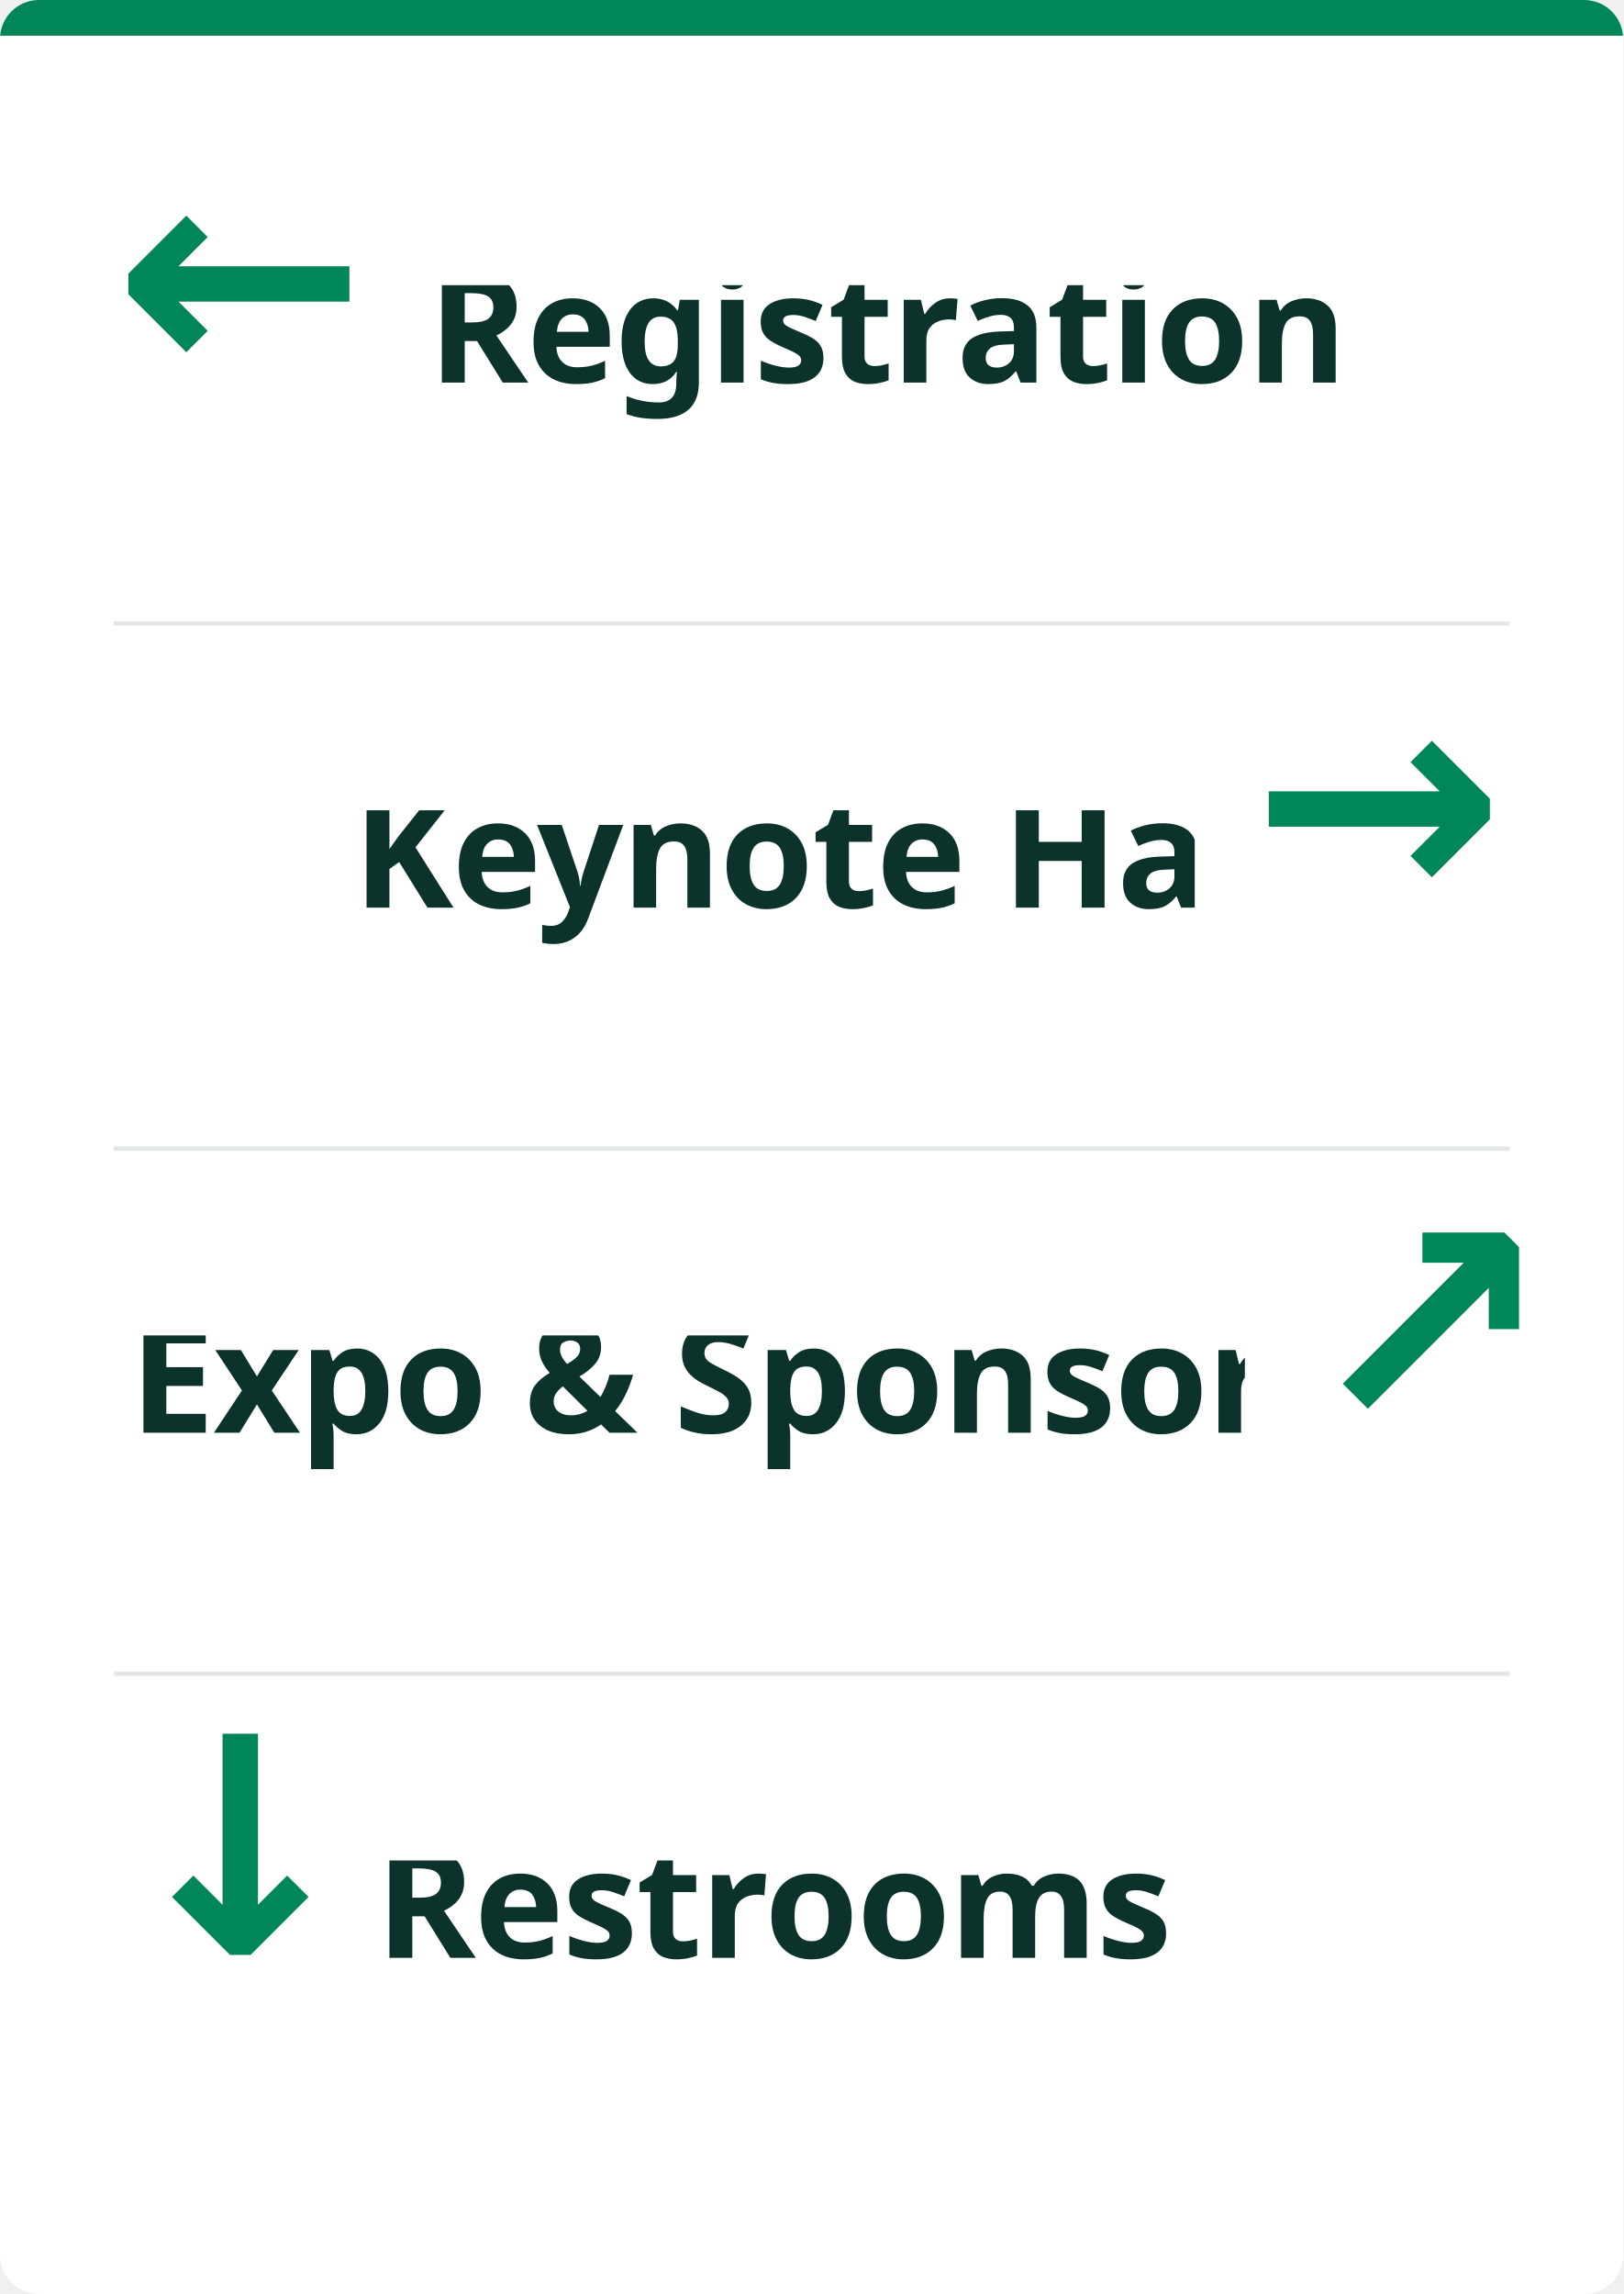
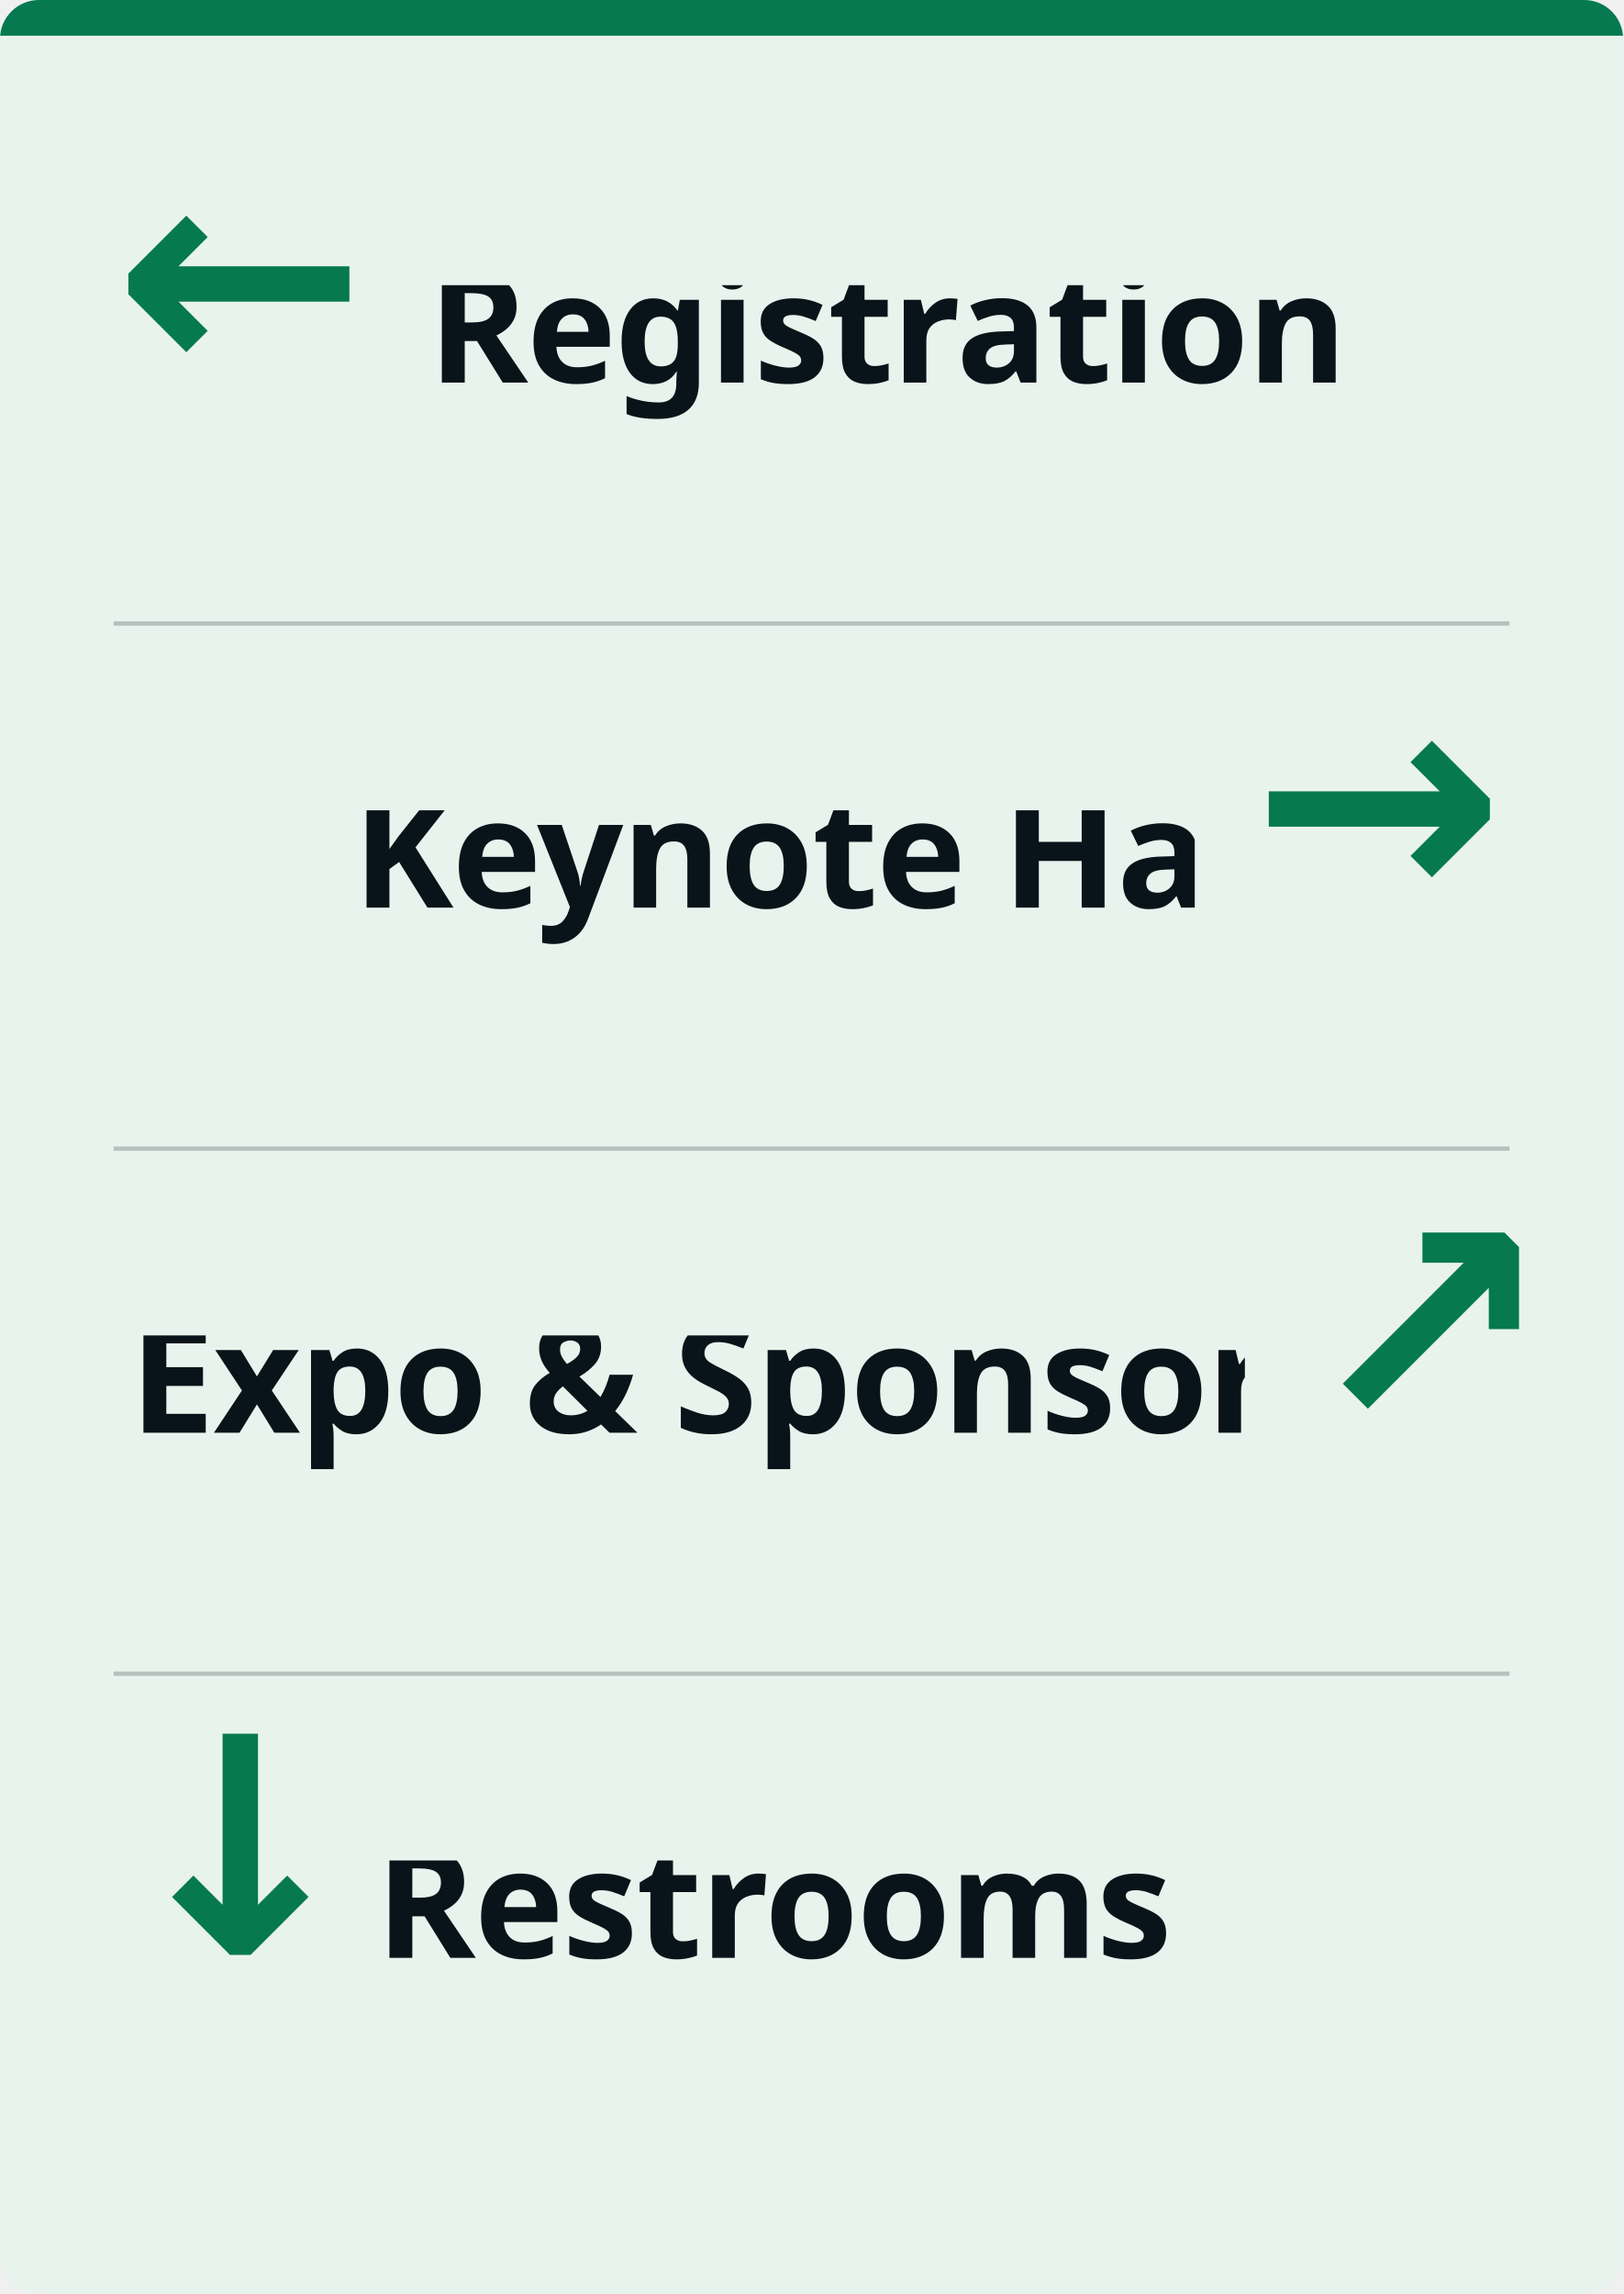
<svg xmlns="http://www.w3.org/2000/svg" width="1123" height="1587" viewBox="0 0 1123 1587">
  <defs>
    <clipPath id="fcovclip-2" clipPathUnits="userSpaceOnUse">
      <path fill="#fff" d="M296.27 197.31h748.13v104.84H296.27z" />
    </clipPath>
    <clipPath id="fcovclip-3" clipPathUnits="userSpaceOnUse">
      <path fill="#fff" d="M78.61 560.56h748v104.86h-748z" />
    </clipPath>
    <clipPath id="fcovclip-4" clipPathUnits="userSpaceOnUse">
      <path fill="#fff" d="M78.61 923.83h782.67v104.84H78.61z" />
    </clipPath>
    <clipPath id="fcovclip-5" clipPathUnits="userSpaceOnUse">
      <path fill="#fff" d="M260 1287.08h784.39v104.84H260z" />
    </clipPath>
    <clipPath id="fcovclip-1" clipPathUnits="userSpaceOnUse">
      <rect width="1123" height="1587" fill="#fff" rx="26.95" ry="26.95" />
    </clipPath>
  </defs>
-   <rect width="1123" height="1587" fill="#fff" rx="26.95" ry="26.95" />
+   <rect width="1123" height="1587" fill="#e9f3ed" rx="26.95" ry="26.95" />
  <g clip-path="url(#fcovclip-1)">
-     <path fill="#008657" d="M0 0h1123v24.7H0z" />
-     <path fill="#0c322c" fill-opacity=".12" d="M78.61 429.86h965.78v3H78.61z" />
-     <text x="78.61" y="117.27" fill="#008657" dominant-baseline="text-before-edge" font-family="SUSE, ui-sans-serif, system-ui, sans-serif" font-size="208.94" font-weight="600">←</text>
+     <path fill="#067951" d="M0 0h1123v24.7H0z" />
+     <path fill="#b6c1be" d="M78.61 429.86h965.78v3H78.61z" />
+     <text x="78.61" y="117.27" fill="#067951" dominant-baseline="text-before-edge" font-family="SUSE, ui-sans-serif, system-ui, sans-serif" font-size="208.94" font-weight="600">←</text>
    <g clip-path="url(#fcovclip-2)">
-       <text x="296.27" y="183.31" fill="#0c322c" dominant-baseline="text-before-edge" font-family="SUSE, ui-sans-serif, system-ui, sans-serif" font-size="104.85" font-weight="600" letter-spacing="-1.05">Registration</text>
+       <text x="296.27" y="183.31" fill="#09141a" dominant-baseline="text-before-edge" font-family="SUSE, ui-sans-serif, system-ui, sans-serif" font-size="104.85" font-weight="600" letter-spacing="-1.05">Registration</text>
    </g>
-     <path fill="#0c322c" fill-opacity=".12" d="M78.61 793.13h965.78v3H78.61z" />
-     <text x="865.91" y="480.52" fill="#008657" dominant-baseline="text-before-edge" font-family="SUSE, ui-sans-serif, system-ui, sans-serif" font-size="208.95" font-weight="600">→</text>
+     <path fill="#b6c1be" d="M78.61 793.13h965.78v3H78.61z" />
+     <text x="865.91" y="480.52" fill="#067951" dominant-baseline="text-before-edge" font-family="SUSE, ui-sans-serif, system-ui, sans-serif" font-size="208.95" font-weight="600">→</text>
    <g clip-path="url(#fcovclip-3)">
-       <text x="244.17" y="546.56" fill="#0c322c" dominant-baseline="text-before-edge" font-family="SUSE, ui-sans-serif, system-ui, sans-serif" font-size="104.85" font-weight="600" letter-spacing="-1.05">Keynote Hall</text>
+       <text x="244.17" y="546.56" fill="#09141a" dominant-baseline="text-before-edge" font-family="SUSE, ui-sans-serif, system-ui, sans-serif" font-size="104.85" font-weight="600" letter-spacing="-1.05">Keynote Hall</text>
    </g>
-     <path fill="#0c322c" fill-opacity=".12" d="M78.61 1156.38h965.78v3H78.61z" />
-     <text x="900.58" y="843.78" fill="#008657" dominant-baseline="text-before-edge" font-family="SUSE, ui-sans-serif, system-ui, sans-serif" font-size="208.94" font-weight="600">↗</text>
+     <path fill="#b6c1be" d="M78.61 1156.38h965.78v3H78.61z" />
+     <text x="900.58" y="843.78" fill="#067951" dominant-baseline="text-before-edge" font-family="SUSE, ui-sans-serif, system-ui, sans-serif" font-size="208.94" font-weight="600">↗</text>
    <g clip-path="url(#fcovclip-4)">
-       <text x="89.8" y="909.83" fill="#0c322c" dominant-baseline="text-before-edge" font-family="SUSE, ui-sans-serif, system-ui, sans-serif" font-size="104.85" font-weight="600" letter-spacing="-1.05">Expo &amp; Sponsors</text>
+       <text x="89.8" y="909.83" fill="#09141a" dominant-baseline="text-before-edge" font-family="SUSE, ui-sans-serif, system-ui, sans-serif" font-size="104.85" font-weight="600" letter-spacing="-1.05">Expo &amp; Sponsors</text>
    </g>
-     <text x="78.61" y="1207.03" fill="#008657" dominant-baseline="text-before-edge" font-family="SUSE, ui-sans-serif, system-ui, sans-serif" font-size="208.94" font-weight="600">↓</text>
+     <text x="78.61" y="1207.03" fill="#067951" dominant-baseline="text-before-edge" font-family="SUSE, ui-sans-serif, system-ui, sans-serif" font-size="208.94" font-weight="600">↓</text>
    <g clip-path="url(#fcovclip-5)">
-       <text x="260" y="1273.08" fill="#0c322c" dominant-baseline="text-before-edge" font-family="SUSE, ui-sans-serif, system-ui, sans-serif" font-size="104.85" font-weight="600" letter-spacing="-1.05">Restrooms</text>
+       <text x="260" y="1273.08" fill="#09141a" dominant-baseline="text-before-edge" font-family="SUSE, ui-sans-serif, system-ui, sans-serif" font-size="104.85" font-weight="600" letter-spacing="-1.05">Restrooms</text>
    </g>
  </g>
</svg>
